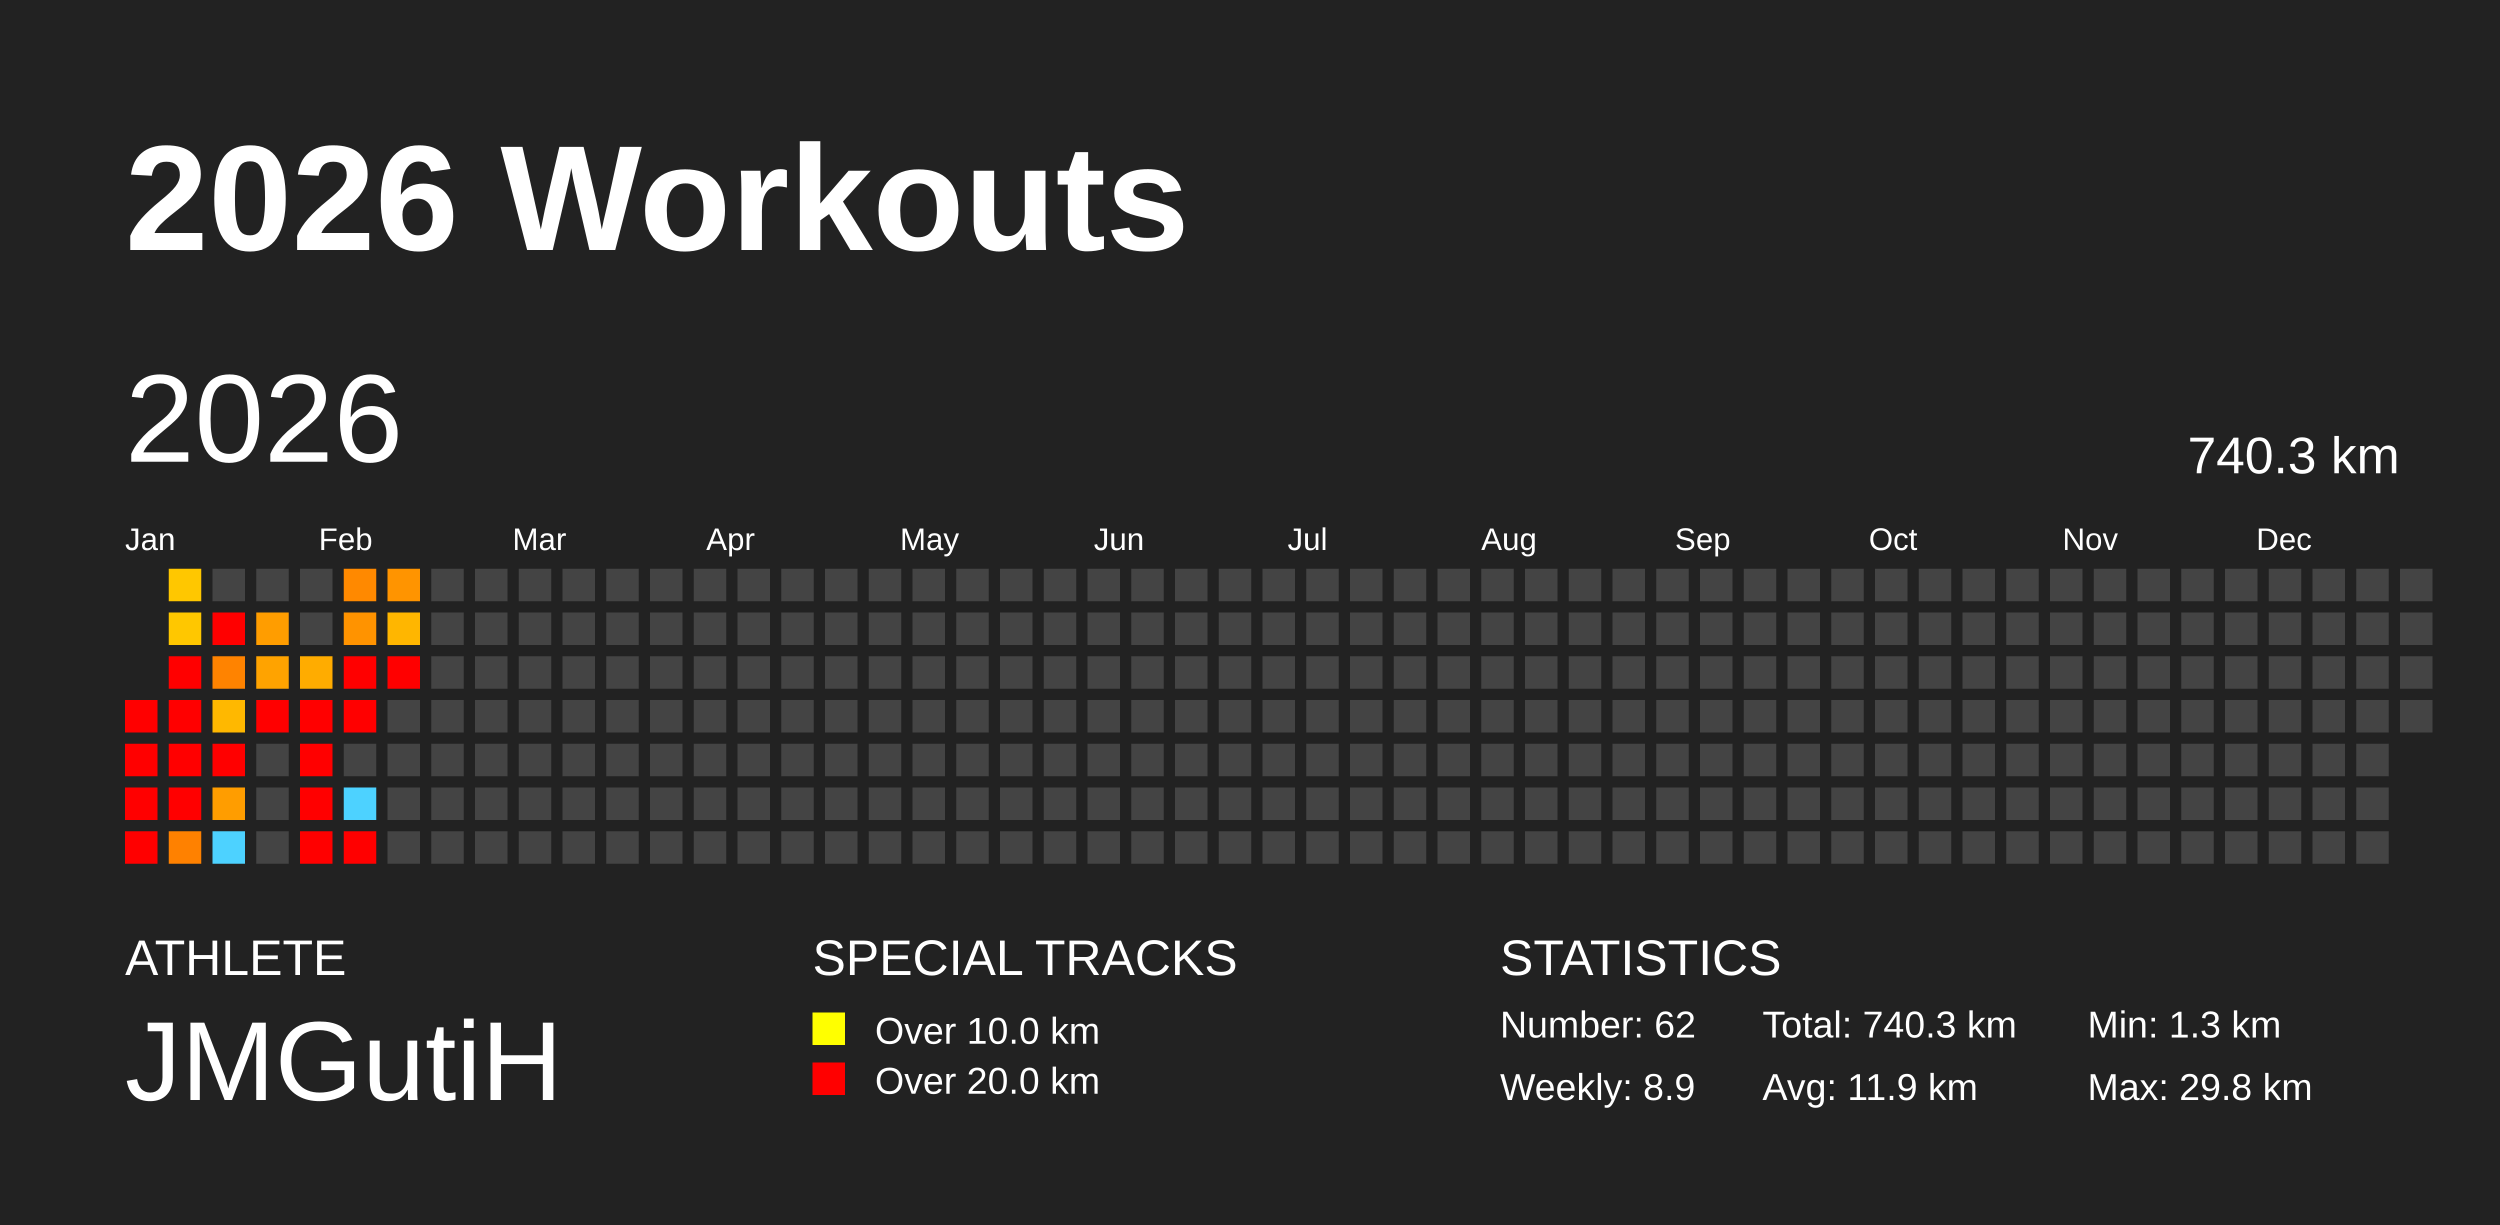
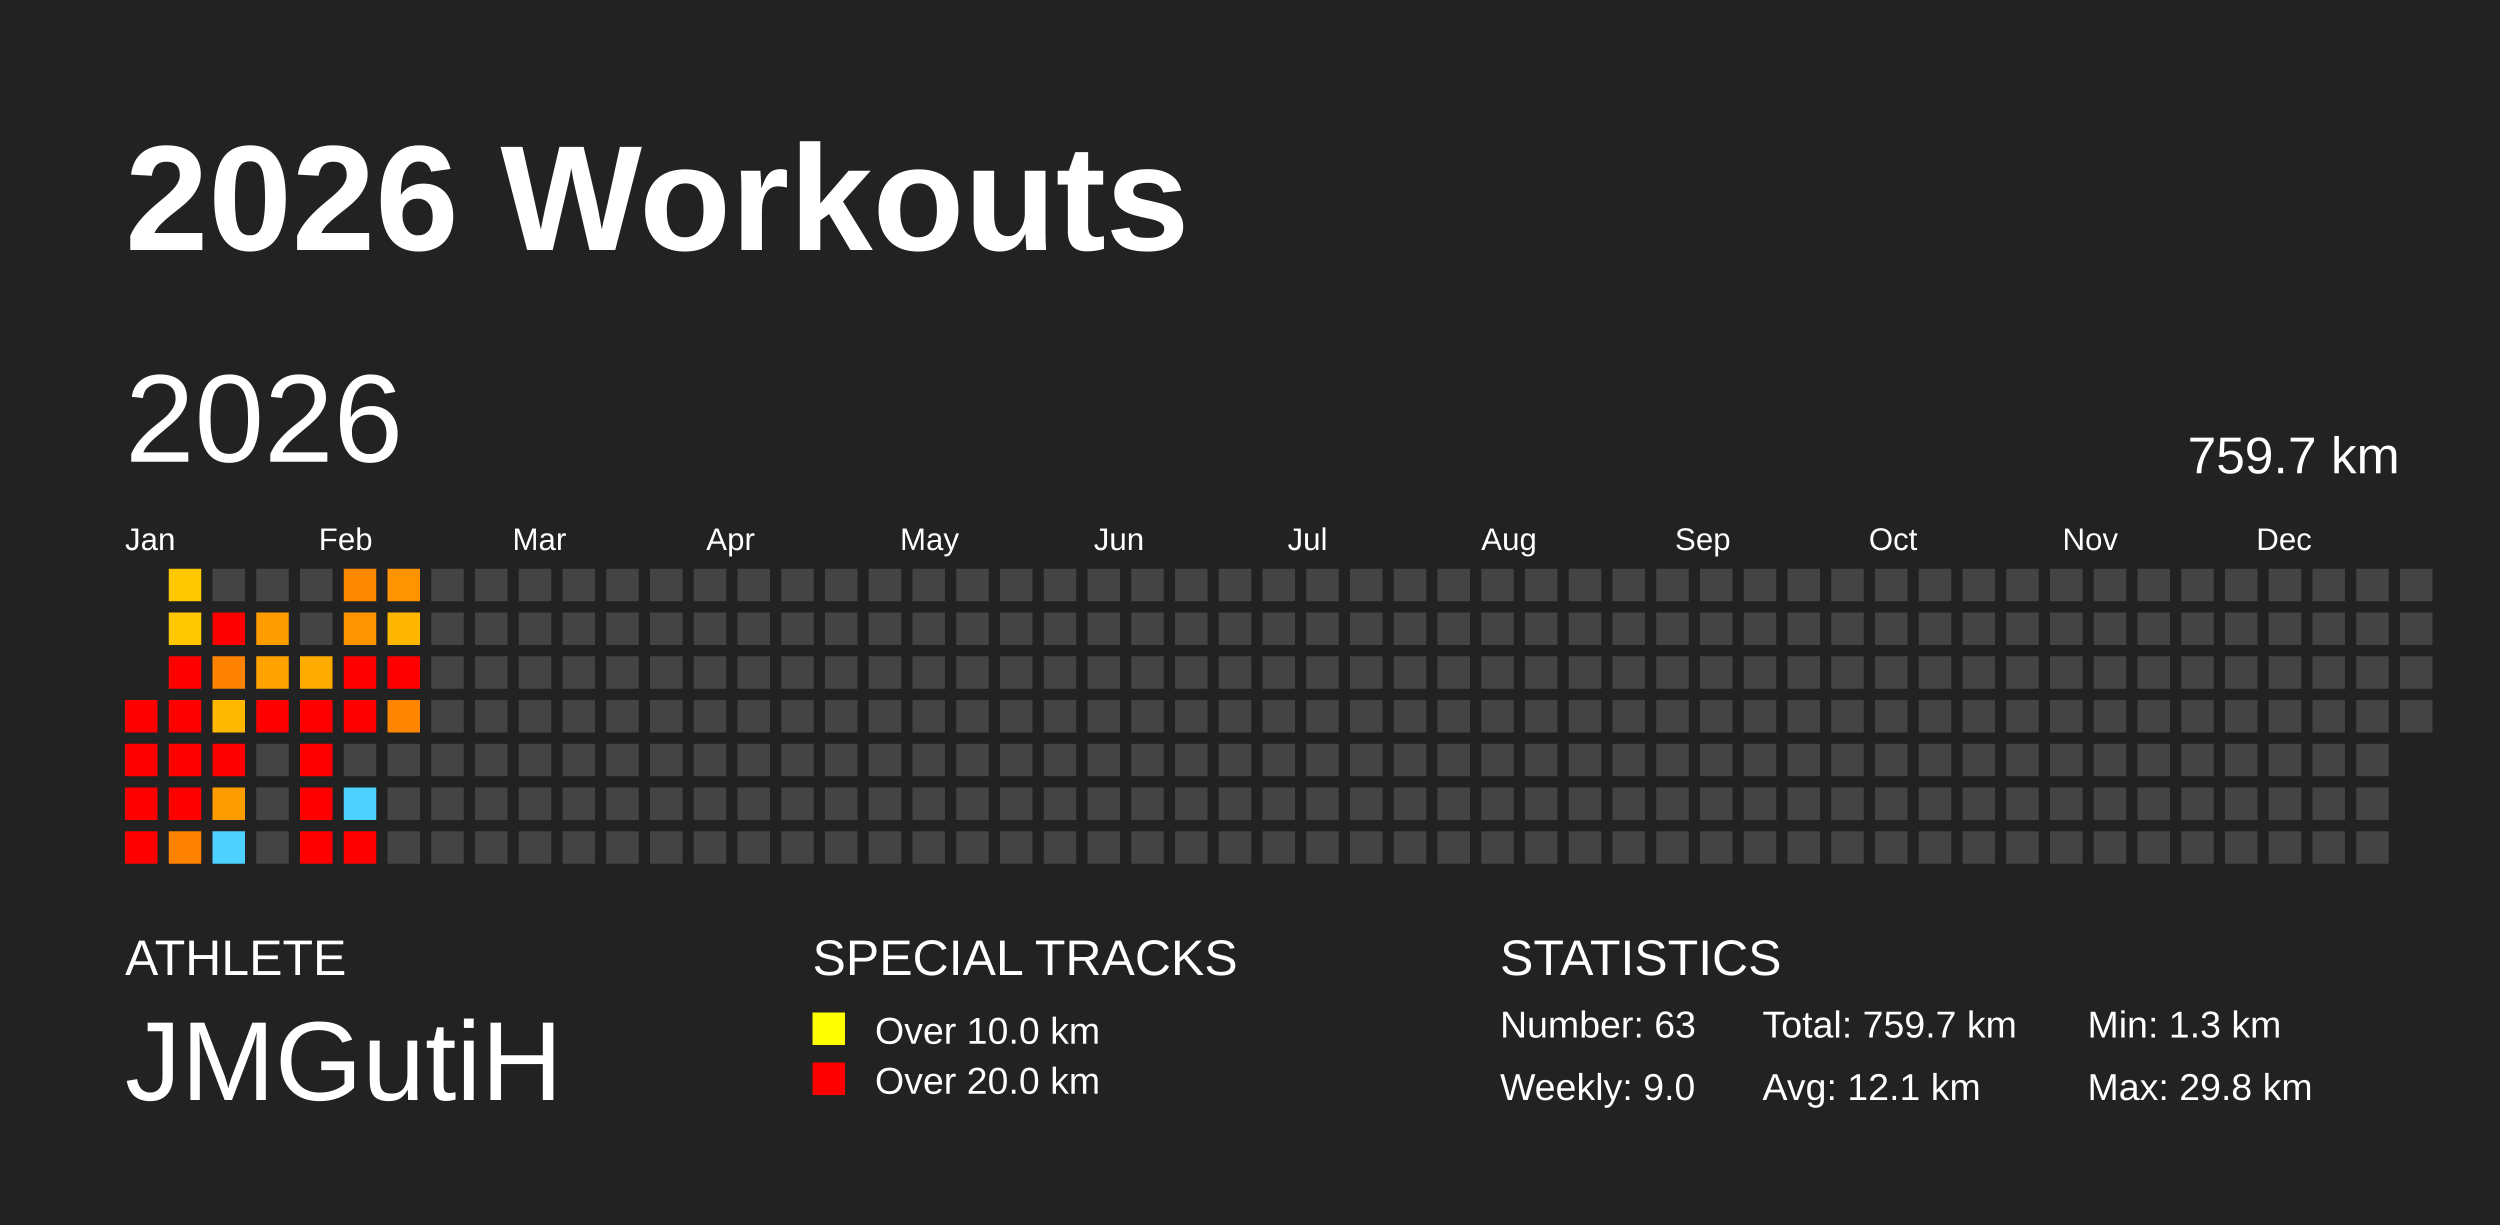
<svg xmlns="http://www.w3.org/2000/svg" baseProfile="full" height="98mm" version="1.1" viewBox="0,0,200,98" width="200mm">
  <defs />
  <rect fill="#222222" height="98" width="200" x="0" y="0" />
  <text fill="#FFFFFF" style="font-size:12px; font-family:Arial; font-weight:bold;" x="10" y="20">2026 Workouts</text>
  <text fill="#FFFFFF" style="font-size:4px; font-family:Arial" x="10" y="78">ATHLETE</text>
  <text fill="#FFFFFF" style="font-size:9px; font-family:Arial" x="10" y="88">JMGutiH</text>
  <text fill="#FFFFFF" style="font-size:4px; font-family:Arial" x="65" y="78">SPECIAL TRACKS</text>
  <rect fill="yellow" height="2.6" width="2.6" x="65" y="81" />
  <text fill="#FFFFFF" style="font-size:3px; font-family:Arial" x="70" y="83.5">Over 10.0 km</text>
  <rect fill="red" height="2.6" width="2.6" x="65" y="85" />
  <text fill="#FFFFFF" style="font-size:3px; font-family:Arial" x="70" y="87.5">Over 20.0 km</text>
  <text fill="#FFFFFF" style="font-size:4px; font-family:Arial" x="120" y="78">STATISTICS</text>
-   <text fill="#FFFFFF" style="font-size:3px; font-family:Arial" x="120" y="83">Number: 62</text>
-   <text fill="#FFFFFF" style="font-size:3px; font-family:Arial" x="120" y="88">Weekly: 8.9</text>
-   <text fill="#FFFFFF" style="font-size:3px; font-family:Arial" x="141" y="83">Total: 740.3 km</text>
-   <text fill="#FFFFFF" style="font-size:3px; font-family:Arial" x="141" y="88">Avg: 11.9 km</text>
+   <text fill="#FFFFFF" style="font-size:3px; font-family:Arial" x="120" y="83">Number: 63</text>
+   <text fill="#FFFFFF" style="font-size:3px; font-family:Arial" x="120" y="88">Weekly: 9.0</text>
+   <text fill="#FFFFFF" style="font-size:3px; font-family:Arial" x="141" y="83">Total: 759.7 km</text>
+   <text fill="#FFFFFF" style="font-size:3px; font-family:Arial" x="141" y="88">Avg: 12.1 km</text>
  <text fill="#FFFFFF" style="font-size:3px; font-family:Arial" x="167" y="83">Min: 1.3 km</text>
  <text fill="#FFFFFF" style="font-size:3px; font-family:Arial" x="167" y="88">Max: 29.8 km</text>
  <text dominant-baseline="hanging" fill="#FFFFFF" style="font-size:10.0px; font-family:Arial;" x="10" y="30">2026</text>
-   <text dominant-baseline="hanging" fill="#FFFFFF" style="font-size:4.125px; font-family:Arial;" x="175" y="35">740.3 km</text>
+   <text dominant-baseline="hanging" fill="#FFFFFF" style="font-size:4.125px; font-family:Arial;" x="175" y="35">759.7 km</text>
  <text fill="#FFFFFF" style="font-size:2.5px; font-family:Arial" x="10.0" y="44">Jan</text>
  <text fill="#FFFFFF" style="font-size:2.5px; font-family:Arial" x="25.5" y="44">Feb</text>
  <text fill="#FFFFFF" style="font-size:2.5px; font-family:Arial" x="41.0" y="44">Mar</text>
  <text fill="#FFFFFF" style="font-size:2.5px; font-family:Arial" x="56.5" y="44">Apr</text>
  <text fill="#FFFFFF" style="font-size:2.5px; font-family:Arial" x="72.0" y="44">May</text>
  <text fill="#FFFFFF" style="font-size:2.5px; font-family:Arial" x="87.5" y="44">Jun</text>
  <text fill="#FFFFFF" style="font-size:2.5px; font-family:Arial" x="103.0" y="44">Jul</text>
  <text fill="#FFFFFF" style="font-size:2.5px; font-family:Arial" x="118.5" y="44">Aug</text>
  <text fill="#FFFFFF" style="font-size:2.5px; font-family:Arial" x="134.0" y="44">Sep</text>
  <text fill="#FFFFFF" style="font-size:2.5px; font-family:Arial" x="149.5" y="44">Oct</text>
  <text fill="#FFFFFF" style="font-size:2.5px; font-family:Arial" x="165.0" y="44">Nov</text>
  <text fill="#FFFFFF" style="font-size:2.5px; font-family:Arial" x="180.5" y="44">Dec</text>
  <rect fill="red" height="2.6" width="2.6" x="10.0" y="56.0" />
  <rect fill="red" height="2.6" width="2.6" x="10.0" y="59.5" />
  <rect fill="red" height="2.6" width="2.6" x="10.0" y="63.0" />
  <rect fill="red" height="2.6" width="2.6" x="10.0" y="66.5" />
  <rect fill="#ffc700" height="2.6" width="2.6" x="13.5" y="45.5" />
  <rect fill="#ffc700" height="2.6" width="2.6" x="13.5" y="49.0" />
  <rect fill="red" height="2.6" width="2.6" x="13.5" y="52.5" />
  <rect fill="red" height="2.6" width="2.6" x="13.5" y="56.0" />
  <rect fill="red" height="2.6" width="2.6" x="13.5" y="59.5" />
  <rect fill="red" height="2.6" width="2.6" x="13.5" y="63.0" />
  <rect fill="#ff8100" height="2.6" width="2.6" x="13.5" y="66.5" />
  <rect fill="#444444" height="2.6" width="2.6" x="17.0" y="45.5" />
  <rect fill="red" height="2.6" width="2.6" x="17.0" y="49.0" />
  <rect fill="#ff8300" height="2.6" width="2.6" x="17.0" y="52.5" />
  <rect fill="#ffb800" height="2.6" width="2.6" x="17.0" y="56.0" />
  <rect fill="red" height="2.6" width="2.6" x="17.0" y="59.5" />
  <rect fill="#ff9d00" height="2.6" width="2.6" x="17.0" y="63.0" />
  <rect fill="#4dd2ff" height="2.6" width="2.6" x="17.0" y="66.5" />
  <rect fill="#444444" height="2.6" width="2.6" x="20.5" y="45.5" />
  <rect fill="#ff9d00" height="2.6" width="2.6" x="20.5" y="49.0" />
  <rect fill="#ffa300" height="2.6" width="2.6" x="20.5" y="52.5" />
  <rect fill="red" height="2.6" width="2.6" x="20.5" y="56.0" />
  <rect fill="#444444" height="2.6" width="2.6" x="20.5" y="59.5" />
  <rect fill="#444444" height="2.6" width="2.6" x="20.5" y="63.0" />
  <rect fill="#444444" height="2.6" width="2.6" x="20.5" y="66.5" />
  <rect fill="#444444" height="2.6" width="2.6" x="24.0" y="45.5" />
  <rect fill="#444444" height="2.6" width="2.6" x="24.0" y="49.0" />
  <rect fill="#ffac00" height="2.6" width="2.6" x="24.0" y="52.5" />
  <rect fill="red" height="2.6" width="2.6" x="24.0" y="56.0" />
  <rect fill="red" height="2.6" width="2.6" x="24.0" y="59.5" />
  <rect fill="red" height="2.6" width="2.6" x="24.0" y="63.0" />
  <rect fill="red" height="2.6" width="2.6" x="24.0" y="66.5" />
  <rect fill="#ff8900" height="2.6" width="2.6" x="27.5" y="45.5" />
  <rect fill="#ff9300" height="2.6" width="2.6" x="27.5" y="49.0" />
  <rect fill="red" height="2.6" width="2.6" x="27.5" y="52.5" />
  <rect fill="red" height="2.6" width="2.6" x="27.5" y="56.0" />
  <rect fill="#444444" height="2.6" width="2.6" x="27.5" y="59.5" />
  <rect fill="#4dd2ff" height="2.6" width="2.6" x="27.5" y="63.0" />
  <rect fill="red" height="2.6" width="2.6" x="27.5" y="66.5" />
  <rect fill="#ff9400" height="2.6" width="2.6" x="31.0" y="45.5" />
  <rect fill="#ffb600" height="2.6" width="2.6" x="31.0" y="49.0" />
  <rect fill="red" height="2.6" width="2.6" x="31.0" y="52.5" />
-   <rect fill="#444444" height="2.6" width="2.6" x="31.0" y="56.0" />
+   <rect fill="#ff8500" height="2.6" width="2.6" x="31.0" y="56.0" />
  <rect fill="#444444" height="2.6" width="2.6" x="31.0" y="59.5" />
  <rect fill="#444444" height="2.6" width="2.6" x="31.0" y="63.0" />
  <rect fill="#444444" height="2.6" width="2.6" x="31.0" y="66.5" />
  <rect fill="#444444" height="2.6" width="2.6" x="34.5" y="45.5" />
  <rect fill="#444444" height="2.6" width="2.6" x="34.5" y="49.0" />
  <rect fill="#444444" height="2.6" width="2.6" x="34.5" y="52.5" />
  <rect fill="#444444" height="2.6" width="2.6" x="34.5" y="56.0" />
  <rect fill="#444444" height="2.6" width="2.6" x="34.5" y="59.5" />
  <rect fill="#444444" height="2.6" width="2.6" x="34.5" y="63.0" />
  <rect fill="#444444" height="2.6" width="2.6" x="34.5" y="66.5" />
  <rect fill="#444444" height="2.6" width="2.6" x="38.0" y="45.5" />
  <rect fill="#444444" height="2.6" width="2.6" x="38.0" y="49.0" />
  <rect fill="#444444" height="2.6" width="2.6" x="38.0" y="52.5" />
  <rect fill="#444444" height="2.6" width="2.6" x="38.0" y="56.0" />
  <rect fill="#444444" height="2.6" width="2.6" x="38.0" y="59.5" />
  <rect fill="#444444" height="2.6" width="2.6" x="38.0" y="63.0" />
  <rect fill="#444444" height="2.6" width="2.6" x="38.0" y="66.5" />
  <rect fill="#444444" height="2.6" width="2.6" x="41.5" y="45.5" />
  <rect fill="#444444" height="2.6" width="2.6" x="41.5" y="49.0" />
  <rect fill="#444444" height="2.6" width="2.6" x="41.5" y="52.5" />
  <rect fill="#444444" height="2.6" width="2.6" x="41.5" y="56.0" />
  <rect fill="#444444" height="2.6" width="2.6" x="41.5" y="59.5" />
  <rect fill="#444444" height="2.6" width="2.6" x="41.5" y="63.0" />
  <rect fill="#444444" height="2.6" width="2.6" x="41.5" y="66.5" />
  <rect fill="#444444" height="2.6" width="2.6" x="45.0" y="45.5" />
  <rect fill="#444444" height="2.6" width="2.6" x="45.0" y="49.0" />
  <rect fill="#444444" height="2.6" width="2.6" x="45.0" y="52.5" />
  <rect fill="#444444" height="2.6" width="2.6" x="45.0" y="56.0" />
  <rect fill="#444444" height="2.6" width="2.6" x="45.0" y="59.5" />
  <rect fill="#444444" height="2.6" width="2.6" x="45.0" y="63.0" />
  <rect fill="#444444" height="2.6" width="2.6" x="45.0" y="66.5" />
  <rect fill="#444444" height="2.6" width="2.6" x="48.5" y="45.5" />
  <rect fill="#444444" height="2.6" width="2.6" x="48.5" y="49.0" />
  <rect fill="#444444" height="2.6" width="2.6" x="48.5" y="52.5" />
  <rect fill="#444444" height="2.6" width="2.6" x="48.5" y="56.0" />
  <rect fill="#444444" height="2.6" width="2.6" x="48.5" y="59.5" />
  <rect fill="#444444" height="2.6" width="2.6" x="48.5" y="63.0" />
  <rect fill="#444444" height="2.6" width="2.6" x="48.5" y="66.5" />
  <rect fill="#444444" height="2.6" width="2.6" x="52.0" y="45.5" />
  <rect fill="#444444" height="2.6" width="2.6" x="52.0" y="49.0" />
  <rect fill="#444444" height="2.6" width="2.6" x="52.0" y="52.5" />
  <rect fill="#444444" height="2.6" width="2.6" x="52.0" y="56.0" />
  <rect fill="#444444" height="2.6" width="2.6" x="52.0" y="59.5" />
  <rect fill="#444444" height="2.6" width="2.6" x="52.0" y="63.0" />
  <rect fill="#444444" height="2.6" width="2.6" x="52.0" y="66.5" />
  <rect fill="#444444" height="2.6" width="2.6" x="55.5" y="45.5" />
  <rect fill="#444444" height="2.6" width="2.6" x="55.5" y="49.0" />
  <rect fill="#444444" height="2.6" width="2.6" x="55.5" y="52.5" />
  <rect fill="#444444" height="2.6" width="2.6" x="55.5" y="56.0" />
  <rect fill="#444444" height="2.6" width="2.6" x="55.5" y="59.5" />
  <rect fill="#444444" height="2.6" width="2.6" x="55.5" y="63.0" />
  <rect fill="#444444" height="2.6" width="2.6" x="55.5" y="66.5" />
  <rect fill="#444444" height="2.6" width="2.6" x="59.0" y="45.5" />
  <rect fill="#444444" height="2.6" width="2.6" x="59.0" y="49.0" />
  <rect fill="#444444" height="2.6" width="2.6" x="59.0" y="52.5" />
  <rect fill="#444444" height="2.6" width="2.6" x="59.0" y="56.0" />
  <rect fill="#444444" height="2.6" width="2.6" x="59.0" y="59.5" />
  <rect fill="#444444" height="2.6" width="2.6" x="59.0" y="63.0" />
  <rect fill="#444444" height="2.6" width="2.6" x="59.0" y="66.5" />
  <rect fill="#444444" height="2.6" width="2.6" x="62.5" y="45.5" />
  <rect fill="#444444" height="2.6" width="2.6" x="62.5" y="49.0" />
  <rect fill="#444444" height="2.6" width="2.6" x="62.5" y="52.5" />
  <rect fill="#444444" height="2.6" width="2.6" x="62.5" y="56.0" />
  <rect fill="#444444" height="2.6" width="2.6" x="62.5" y="59.5" />
  <rect fill="#444444" height="2.6" width="2.6" x="62.5" y="63.0" />
  <rect fill="#444444" height="2.6" width="2.6" x="62.5" y="66.5" />
  <rect fill="#444444" height="2.6" width="2.6" x="66.0" y="45.5" />
  <rect fill="#444444" height="2.6" width="2.6" x="66.0" y="49.0" />
  <rect fill="#444444" height="2.6" width="2.6" x="66.0" y="52.5" />
  <rect fill="#444444" height="2.6" width="2.6" x="66.0" y="56.0" />
  <rect fill="#444444" height="2.6" width="2.6" x="66.0" y="59.5" />
  <rect fill="#444444" height="2.6" width="2.6" x="66.0" y="63.0" />
  <rect fill="#444444" height="2.6" width="2.6" x="66.0" y="66.5" />
  <rect fill="#444444" height="2.6" width="2.6" x="69.5" y="45.5" />
  <rect fill="#444444" height="2.6" width="2.6" x="69.5" y="49.0" />
  <rect fill="#444444" height="2.6" width="2.6" x="69.5" y="52.5" />
  <rect fill="#444444" height="2.6" width="2.6" x="69.5" y="56.0" />
  <rect fill="#444444" height="2.6" width="2.6" x="69.5" y="59.5" />
  <rect fill="#444444" height="2.6" width="2.6" x="69.5" y="63.0" />
  <rect fill="#444444" height="2.6" width="2.6" x="69.5" y="66.5" />
  <rect fill="#444444" height="2.6" width="2.6" x="73.0" y="45.5" />
  <rect fill="#444444" height="2.6" width="2.6" x="73.0" y="49.0" />
  <rect fill="#444444" height="2.6" width="2.6" x="73.0" y="52.5" />
  <rect fill="#444444" height="2.6" width="2.6" x="73.0" y="56.0" />
  <rect fill="#444444" height="2.6" width="2.6" x="73.0" y="59.5" />
  <rect fill="#444444" height="2.6" width="2.6" x="73.0" y="63.0" />
  <rect fill="#444444" height="2.6" width="2.6" x="73.0" y="66.5" />
  <rect fill="#444444" height="2.6" width="2.6" x="76.5" y="45.5" />
  <rect fill="#444444" height="2.6" width="2.6" x="76.5" y="49.0" />
  <rect fill="#444444" height="2.6" width="2.6" x="76.5" y="52.5" />
  <rect fill="#444444" height="2.6" width="2.6" x="76.5" y="56.0" />
  <rect fill="#444444" height="2.6" width="2.6" x="76.5" y="59.5" />
  <rect fill="#444444" height="2.6" width="2.6" x="76.5" y="63.0" />
  <rect fill="#444444" height="2.6" width="2.6" x="76.5" y="66.5" />
  <rect fill="#444444" height="2.6" width="2.6" x="80.0" y="45.5" />
  <rect fill="#444444" height="2.6" width="2.6" x="80.0" y="49.0" />
  <rect fill="#444444" height="2.6" width="2.6" x="80.0" y="52.5" />
  <rect fill="#444444" height="2.6" width="2.6" x="80.0" y="56.0" />
  <rect fill="#444444" height="2.6" width="2.6" x="80.0" y="59.5" />
  <rect fill="#444444" height="2.6" width="2.6" x="80.0" y="63.0" />
  <rect fill="#444444" height="2.6" width="2.6" x="80.0" y="66.5" />
  <rect fill="#444444" height="2.6" width="2.6" x="83.5" y="45.5" />
  <rect fill="#444444" height="2.6" width="2.6" x="83.5" y="49.0" />
  <rect fill="#444444" height="2.6" width="2.6" x="83.5" y="52.5" />
  <rect fill="#444444" height="2.6" width="2.6" x="83.5" y="56.0" />
  <rect fill="#444444" height="2.6" width="2.6" x="83.5" y="59.5" />
  <rect fill="#444444" height="2.6" width="2.6" x="83.5" y="63.0" />
  <rect fill="#444444" height="2.6" width="2.6" x="83.5" y="66.5" />
  <rect fill="#444444" height="2.6" width="2.6" x="87.0" y="45.5" />
  <rect fill="#444444" height="2.6" width="2.6" x="87.0" y="49.0" />
  <rect fill="#444444" height="2.6" width="2.6" x="87.0" y="52.5" />
  <rect fill="#444444" height="2.6" width="2.6" x="87.0" y="56.0" />
  <rect fill="#444444" height="2.6" width="2.6" x="87.0" y="59.5" />
  <rect fill="#444444" height="2.6" width="2.6" x="87.0" y="63.0" />
  <rect fill="#444444" height="2.6" width="2.6" x="87.0" y="66.5" />
  <rect fill="#444444" height="2.6" width="2.6" x="90.5" y="45.5" />
  <rect fill="#444444" height="2.6" width="2.6" x="90.5" y="49.0" />
  <rect fill="#444444" height="2.6" width="2.6" x="90.5" y="52.5" />
  <rect fill="#444444" height="2.6" width="2.6" x="90.5" y="56.0" />
  <rect fill="#444444" height="2.6" width="2.6" x="90.5" y="59.5" />
  <rect fill="#444444" height="2.6" width="2.6" x="90.5" y="63.0" />
  <rect fill="#444444" height="2.6" width="2.6" x="90.5" y="66.5" />
  <rect fill="#444444" height="2.6" width="2.6" x="94.0" y="45.5" />
  <rect fill="#444444" height="2.6" width="2.6" x="94.0" y="49.0" />
  <rect fill="#444444" height="2.6" width="2.6" x="94.0" y="52.5" />
  <rect fill="#444444" height="2.6" width="2.6" x="94.0" y="56.0" />
  <rect fill="#444444" height="2.6" width="2.6" x="94.0" y="59.5" />
  <rect fill="#444444" height="2.6" width="2.6" x="94.0" y="63.0" />
  <rect fill="#444444" height="2.6" width="2.6" x="94.0" y="66.5" />
  <rect fill="#444444" height="2.6" width="2.6" x="97.5" y="45.5" />
  <rect fill="#444444" height="2.6" width="2.6" x="97.5" y="49.0" />
  <rect fill="#444444" height="2.6" width="2.6" x="97.5" y="52.5" />
  <rect fill="#444444" height="2.6" width="2.6" x="97.5" y="56.0" />
  <rect fill="#444444" height="2.6" width="2.6" x="97.5" y="59.5" />
  <rect fill="#444444" height="2.6" width="2.6" x="97.5" y="63.0" />
  <rect fill="#444444" height="2.6" width="2.6" x="97.5" y="66.5" />
  <rect fill="#444444" height="2.6" width="2.6" x="101.0" y="45.5" />
  <rect fill="#444444" height="2.6" width="2.6" x="101.0" y="49.0" />
  <rect fill="#444444" height="2.6" width="2.6" x="101.0" y="52.5" />
  <rect fill="#444444" height="2.6" width="2.6" x="101.0" y="56.0" />
  <rect fill="#444444" height="2.6" width="2.6" x="101.0" y="59.5" />
  <rect fill="#444444" height="2.6" width="2.6" x="101.0" y="63.0" />
  <rect fill="#444444" height="2.6" width="2.6" x="101.0" y="66.5" />
  <rect fill="#444444" height="2.6" width="2.6" x="104.5" y="45.5" />
  <rect fill="#444444" height="2.6" width="2.6" x="104.5" y="49.0" />
  <rect fill="#444444" height="2.6" width="2.6" x="104.5" y="52.5" />
  <rect fill="#444444" height="2.6" width="2.6" x="104.5" y="56.0" />
  <rect fill="#444444" height="2.6" width="2.6" x="104.5" y="59.5" />
  <rect fill="#444444" height="2.6" width="2.6" x="104.5" y="63.0" />
  <rect fill="#444444" height="2.6" width="2.6" x="104.5" y="66.5" />
  <rect fill="#444444" height="2.6" width="2.6" x="108.0" y="45.5" />
  <rect fill="#444444" height="2.6" width="2.6" x="108.0" y="49.0" />
  <rect fill="#444444" height="2.6" width="2.6" x="108.0" y="52.5" />
  <rect fill="#444444" height="2.6" width="2.6" x="108.0" y="56.0" />
  <rect fill="#444444" height="2.6" width="2.6" x="108.0" y="59.5" />
  <rect fill="#444444" height="2.6" width="2.6" x="108.0" y="63.0" />
  <rect fill="#444444" height="2.6" width="2.6" x="108.0" y="66.5" />
  <rect fill="#444444" height="2.6" width="2.6" x="111.5" y="45.5" />
  <rect fill="#444444" height="2.6" width="2.6" x="111.5" y="49.0" />
  <rect fill="#444444" height="2.6" width="2.6" x="111.5" y="52.5" />
  <rect fill="#444444" height="2.6" width="2.6" x="111.5" y="56.0" />
  <rect fill="#444444" height="2.6" width="2.6" x="111.5" y="59.5" />
  <rect fill="#444444" height="2.6" width="2.6" x="111.5" y="63.0" />
  <rect fill="#444444" height="2.6" width="2.6" x="111.5" y="66.5" />
  <rect fill="#444444" height="2.6" width="2.6" x="115.0" y="45.5" />
  <rect fill="#444444" height="2.6" width="2.6" x="115.0" y="49.0" />
  <rect fill="#444444" height="2.6" width="2.6" x="115.0" y="52.5" />
  <rect fill="#444444" height="2.6" width="2.6" x="115.0" y="56.0" />
  <rect fill="#444444" height="2.6" width="2.6" x="115.0" y="59.5" />
  <rect fill="#444444" height="2.6" width="2.6" x="115.0" y="63.0" />
  <rect fill="#444444" height="2.6" width="2.6" x="115.0" y="66.5" />
  <rect fill="#444444" height="2.6" width="2.6" x="118.5" y="45.5" />
  <rect fill="#444444" height="2.6" width="2.6" x="118.5" y="49.0" />
  <rect fill="#444444" height="2.6" width="2.6" x="118.5" y="52.5" />
  <rect fill="#444444" height="2.6" width="2.6" x="118.5" y="56.0" />
  <rect fill="#444444" height="2.6" width="2.6" x="118.5" y="59.5" />
  <rect fill="#444444" height="2.6" width="2.6" x="118.5" y="63.0" />
  <rect fill="#444444" height="2.6" width="2.6" x="118.5" y="66.5" />
  <rect fill="#444444" height="2.6" width="2.6" x="122.0" y="45.5" />
  <rect fill="#444444" height="2.6" width="2.6" x="122.0" y="49.0" />
  <rect fill="#444444" height="2.6" width="2.6" x="122.0" y="52.5" />
  <rect fill="#444444" height="2.6" width="2.6" x="122.0" y="56.0" />
  <rect fill="#444444" height="2.6" width="2.6" x="122.0" y="59.5" />
  <rect fill="#444444" height="2.6" width="2.6" x="122.0" y="63.0" />
  <rect fill="#444444" height="2.6" width="2.6" x="122.0" y="66.5" />
  <rect fill="#444444" height="2.6" width="2.6" x="125.5" y="45.5" />
  <rect fill="#444444" height="2.6" width="2.6" x="125.5" y="49.0" />
  <rect fill="#444444" height="2.6" width="2.6" x="125.5" y="52.5" />
  <rect fill="#444444" height="2.6" width="2.6" x="125.5" y="56.0" />
  <rect fill="#444444" height="2.6" width="2.6" x="125.5" y="59.5" />
  <rect fill="#444444" height="2.6" width="2.6" x="125.5" y="63.0" />
  <rect fill="#444444" height="2.6" width="2.6" x="125.5" y="66.5" />
  <rect fill="#444444" height="2.6" width="2.6" x="129.0" y="45.5" />
  <rect fill="#444444" height="2.6" width="2.6" x="129.0" y="49.0" />
  <rect fill="#444444" height="2.6" width="2.6" x="129.0" y="52.5" />
  <rect fill="#444444" height="2.6" width="2.6" x="129.0" y="56.0" />
  <rect fill="#444444" height="2.6" width="2.6" x="129.0" y="59.5" />
  <rect fill="#444444" height="2.6" width="2.6" x="129.0" y="63.0" />
  <rect fill="#444444" height="2.6" width="2.6" x="129.0" y="66.5" />
  <rect fill="#444444" height="2.6" width="2.6" x="132.5" y="45.5" />
  <rect fill="#444444" height="2.6" width="2.6" x="132.5" y="49.0" />
  <rect fill="#444444" height="2.6" width="2.6" x="132.5" y="52.5" />
  <rect fill="#444444" height="2.6" width="2.6" x="132.5" y="56.0" />
  <rect fill="#444444" height="2.6" width="2.6" x="132.5" y="59.5" />
  <rect fill="#444444" height="2.6" width="2.6" x="132.5" y="63.0" />
  <rect fill="#444444" height="2.6" width="2.6" x="132.5" y="66.5" />
  <rect fill="#444444" height="2.6" width="2.6" x="136.0" y="45.5" />
  <rect fill="#444444" height="2.6" width="2.6" x="136.0" y="49.0" />
  <rect fill="#444444" height="2.6" width="2.6" x="136.0" y="52.5" />
  <rect fill="#444444" height="2.6" width="2.6" x="136.0" y="56.0" />
  <rect fill="#444444" height="2.6" width="2.6" x="136.0" y="59.5" />
  <rect fill="#444444" height="2.6" width="2.6" x="136.0" y="63.0" />
  <rect fill="#444444" height="2.6" width="2.6" x="136.0" y="66.5" />
  <rect fill="#444444" height="2.6" width="2.6" x="139.5" y="45.5" />
  <rect fill="#444444" height="2.6" width="2.6" x="139.5" y="49.0" />
  <rect fill="#444444" height="2.6" width="2.6" x="139.5" y="52.5" />
  <rect fill="#444444" height="2.6" width="2.6" x="139.5" y="56.0" />
  <rect fill="#444444" height="2.6" width="2.6" x="139.5" y="59.5" />
  <rect fill="#444444" height="2.6" width="2.6" x="139.5" y="63.0" />
  <rect fill="#444444" height="2.6" width="2.6" x="139.5" y="66.5" />
  <rect fill="#444444" height="2.6" width="2.6" x="143.0" y="45.5" />
  <rect fill="#444444" height="2.6" width="2.6" x="143.0" y="49.0" />
  <rect fill="#444444" height="2.6" width="2.6" x="143.0" y="52.5" />
  <rect fill="#444444" height="2.6" width="2.6" x="143.0" y="56.0" />
  <rect fill="#444444" height="2.6" width="2.6" x="143.0" y="59.5" />
  <rect fill="#444444" height="2.6" width="2.6" x="143.0" y="63.0" />
  <rect fill="#444444" height="2.6" width="2.6" x="143.0" y="66.5" />
  <rect fill="#444444" height="2.6" width="2.6" x="146.5" y="45.5" />
  <rect fill="#444444" height="2.6" width="2.6" x="146.5" y="49.0" />
  <rect fill="#444444" height="2.6" width="2.6" x="146.5" y="52.5" />
  <rect fill="#444444" height="2.6" width="2.6" x="146.5" y="56.0" />
  <rect fill="#444444" height="2.6" width="2.6" x="146.5" y="59.5" />
  <rect fill="#444444" height="2.6" width="2.6" x="146.5" y="63.0" />
  <rect fill="#444444" height="2.6" width="2.6" x="146.5" y="66.5" />
  <rect fill="#444444" height="2.6" width="2.6" x="150.0" y="45.5" />
  <rect fill="#444444" height="2.6" width="2.6" x="150.0" y="49.0" />
  <rect fill="#444444" height="2.6" width="2.6" x="150.0" y="52.5" />
  <rect fill="#444444" height="2.6" width="2.6" x="150.0" y="56.0" />
  <rect fill="#444444" height="2.6" width="2.6" x="150.0" y="59.5" />
  <rect fill="#444444" height="2.6" width="2.6" x="150.0" y="63.0" />
  <rect fill="#444444" height="2.6" width="2.6" x="150.0" y="66.5" />
  <rect fill="#444444" height="2.6" width="2.6" x="153.5" y="45.5" />
  <rect fill="#444444" height="2.6" width="2.6" x="153.5" y="49.0" />
  <rect fill="#444444" height="2.6" width="2.6" x="153.5" y="52.5" />
  <rect fill="#444444" height="2.6" width="2.6" x="153.5" y="56.0" />
  <rect fill="#444444" height="2.6" width="2.6" x="153.5" y="59.5" />
  <rect fill="#444444" height="2.6" width="2.6" x="153.5" y="63.0" />
  <rect fill="#444444" height="2.6" width="2.6" x="153.5" y="66.5" />
  <rect fill="#444444" height="2.6" width="2.6" x="157.0" y="45.5" />
  <rect fill="#444444" height="2.6" width="2.6" x="157.0" y="49.0" />
  <rect fill="#444444" height="2.6" width="2.6" x="157.0" y="52.5" />
  <rect fill="#444444" height="2.6" width="2.6" x="157.0" y="56.0" />
  <rect fill="#444444" height="2.6" width="2.6" x="157.0" y="59.5" />
  <rect fill="#444444" height="2.6" width="2.6" x="157.0" y="63.0" />
  <rect fill="#444444" height="2.6" width="2.6" x="157.0" y="66.5" />
  <rect fill="#444444" height="2.6" width="2.6" x="160.5" y="45.5" />
  <rect fill="#444444" height="2.6" width="2.6" x="160.5" y="49.0" />
  <rect fill="#444444" height="2.6" width="2.6" x="160.5" y="52.5" />
  <rect fill="#444444" height="2.6" width="2.6" x="160.5" y="56.0" />
  <rect fill="#444444" height="2.6" width="2.6" x="160.5" y="59.5" />
  <rect fill="#444444" height="2.6" width="2.6" x="160.5" y="63.0" />
  <rect fill="#444444" height="2.6" width="2.6" x="160.5" y="66.5" />
  <rect fill="#444444" height="2.6" width="2.6" x="164.0" y="45.5" />
  <rect fill="#444444" height="2.6" width="2.6" x="164.0" y="49.0" />
  <rect fill="#444444" height="2.6" width="2.6" x="164.0" y="52.5" />
  <rect fill="#444444" height="2.6" width="2.6" x="164.0" y="56.0" />
  <rect fill="#444444" height="2.6" width="2.6" x="164.0" y="59.5" />
  <rect fill="#444444" height="2.6" width="2.6" x="164.0" y="63.0" />
  <rect fill="#444444" height="2.6" width="2.6" x="164.0" y="66.5" />
  <rect fill="#444444" height="2.6" width="2.6" x="167.5" y="45.5" />
  <rect fill="#444444" height="2.6" width="2.6" x="167.5" y="49.0" />
  <rect fill="#444444" height="2.6" width="2.6" x="167.5" y="52.5" />
  <rect fill="#444444" height="2.6" width="2.6" x="167.5" y="56.0" />
  <rect fill="#444444" height="2.6" width="2.6" x="167.5" y="59.5" />
  <rect fill="#444444" height="2.6" width="2.6" x="167.5" y="63.0" />
  <rect fill="#444444" height="2.6" width="2.6" x="167.5" y="66.5" />
  <rect fill="#444444" height="2.6" width="2.6" x="171.0" y="45.5" />
  <rect fill="#444444" height="2.6" width="2.6" x="171.0" y="49.0" />
  <rect fill="#444444" height="2.6" width="2.6" x="171.0" y="52.5" />
  <rect fill="#444444" height="2.6" width="2.6" x="171.0" y="56.0" />
  <rect fill="#444444" height="2.6" width="2.6" x="171.0" y="59.5" />
  <rect fill="#444444" height="2.6" width="2.6" x="171.0" y="63.0" />
  <rect fill="#444444" height="2.6" width="2.6" x="171.0" y="66.5" />
  <rect fill="#444444" height="2.6" width="2.6" x="174.5" y="45.5" />
  <rect fill="#444444" height="2.6" width="2.6" x="174.5" y="49.0" />
  <rect fill="#444444" height="2.6" width="2.6" x="174.5" y="52.5" />
  <rect fill="#444444" height="2.6" width="2.6" x="174.5" y="56.0" />
  <rect fill="#444444" height="2.6" width="2.6" x="174.5" y="59.5" />
  <rect fill="#444444" height="2.6" width="2.6" x="174.5" y="63.0" />
  <rect fill="#444444" height="2.6" width="2.6" x="174.5" y="66.5" />
  <rect fill="#444444" height="2.6" width="2.6" x="178.0" y="45.5" />
  <rect fill="#444444" height="2.6" width="2.6" x="178.0" y="49.0" />
  <rect fill="#444444" height="2.6" width="2.6" x="178.0" y="52.5" />
  <rect fill="#444444" height="2.6" width="2.6" x="178.0" y="56.0" />
  <rect fill="#444444" height="2.6" width="2.6" x="178.0" y="59.5" />
  <rect fill="#444444" height="2.6" width="2.6" x="178.0" y="63.0" />
  <rect fill="#444444" height="2.6" width="2.6" x="178.0" y="66.5" />
  <rect fill="#444444" height="2.6" width="2.6" x="181.5" y="45.5" />
  <rect fill="#444444" height="2.6" width="2.6" x="181.5" y="49.0" />
  <rect fill="#444444" height="2.6" width="2.6" x="181.5" y="52.5" />
  <rect fill="#444444" height="2.6" width="2.6" x="181.5" y="56.0" />
  <rect fill="#444444" height="2.6" width="2.6" x="181.5" y="59.5" />
  <rect fill="#444444" height="2.6" width="2.6" x="181.5" y="63.0" />
  <rect fill="#444444" height="2.6" width="2.6" x="181.5" y="66.5" />
  <rect fill="#444444" height="2.6" width="2.6" x="185.0" y="45.5" />
  <rect fill="#444444" height="2.6" width="2.6" x="185.0" y="49.0" />
  <rect fill="#444444" height="2.6" width="2.6" x="185.0" y="52.5" />
  <rect fill="#444444" height="2.6" width="2.6" x="185.0" y="56.0" />
  <rect fill="#444444" height="2.6" width="2.6" x="185.0" y="59.5" />
  <rect fill="#444444" height="2.6" width="2.6" x="185.0" y="63.0" />
  <rect fill="#444444" height="2.6" width="2.6" x="185.0" y="66.5" />
  <rect fill="#444444" height="2.6" width="2.6" x="188.5" y="45.5" />
  <rect fill="#444444" height="2.6" width="2.6" x="188.5" y="49.0" />
  <rect fill="#444444" height="2.6" width="2.6" x="188.5" y="52.5" />
  <rect fill="#444444" height="2.6" width="2.6" x="188.5" y="56.0" />
  <rect fill="#444444" height="2.6" width="2.6" x="188.5" y="59.5" />
  <rect fill="#444444" height="2.6" width="2.6" x="188.5" y="63.0" />
  <rect fill="#444444" height="2.6" width="2.6" x="188.5" y="66.5" />
  <rect fill="#444444" height="2.6" width="2.6" x="192.0" y="45.5" />
  <rect fill="#444444" height="2.6" width="2.6" x="192.0" y="49.0" />
  <rect fill="#444444" height="2.6" width="2.6" x="192.0" y="52.5" />
  <rect fill="#444444" height="2.6" width="2.6" x="192.0" y="56.0" />
</svg>
